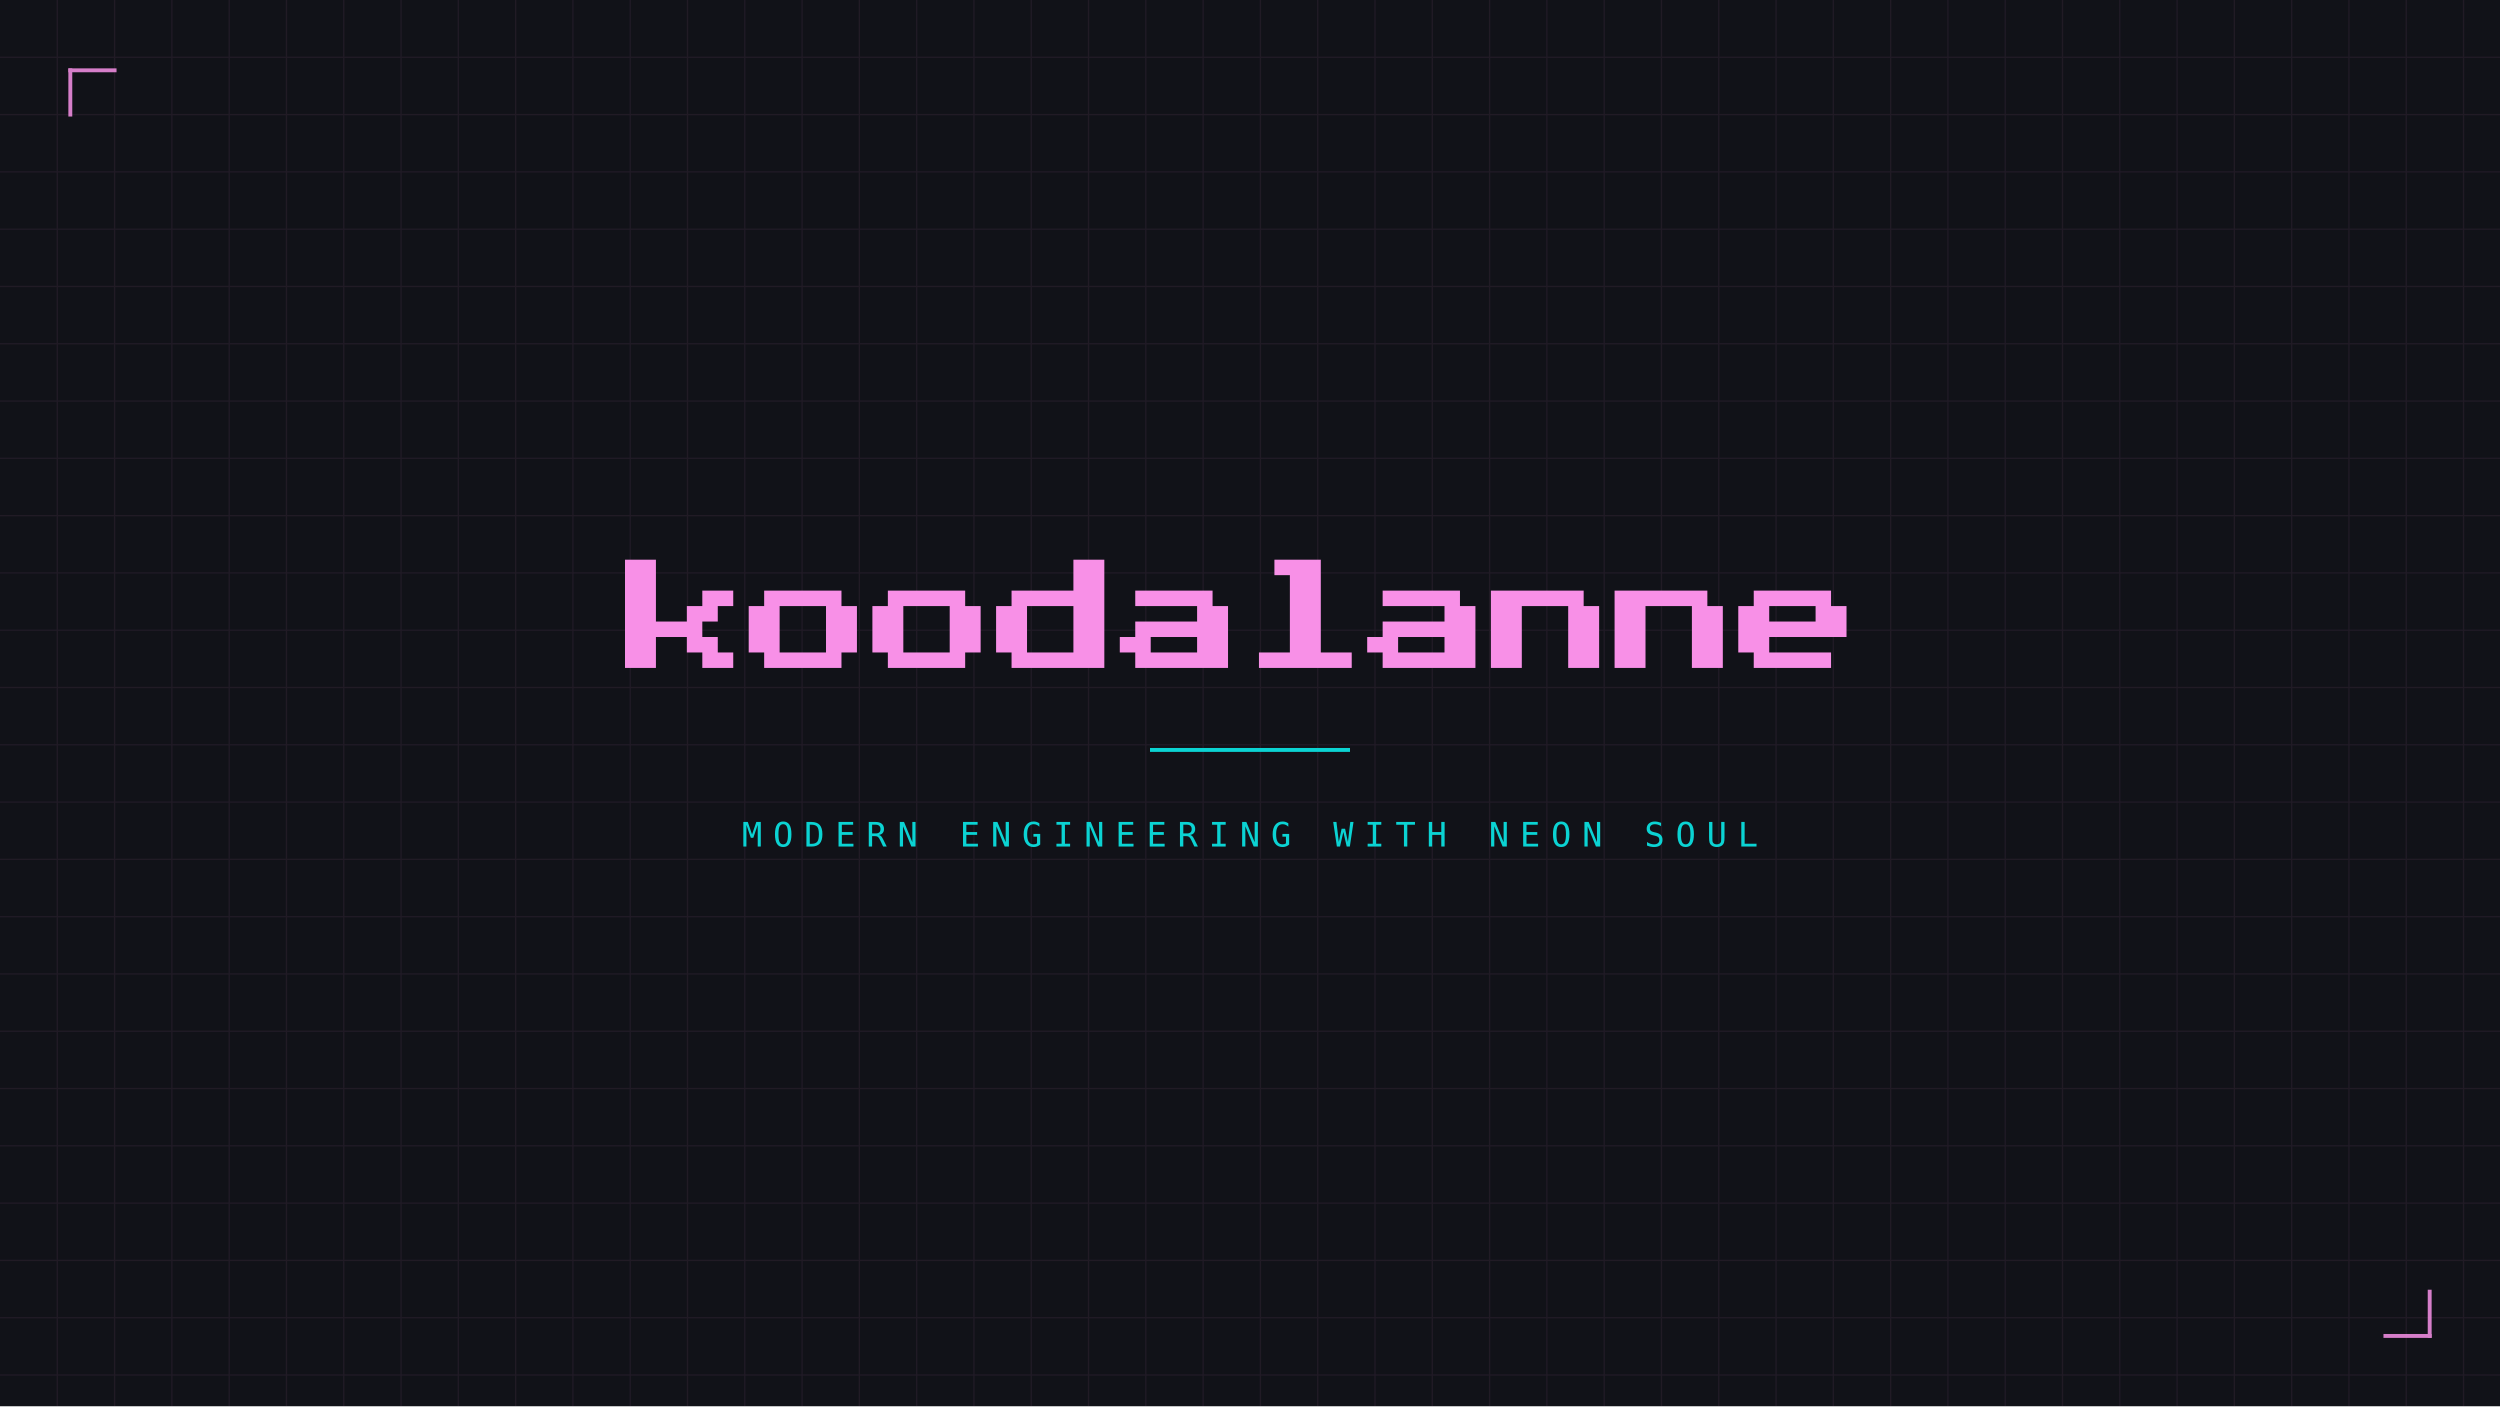
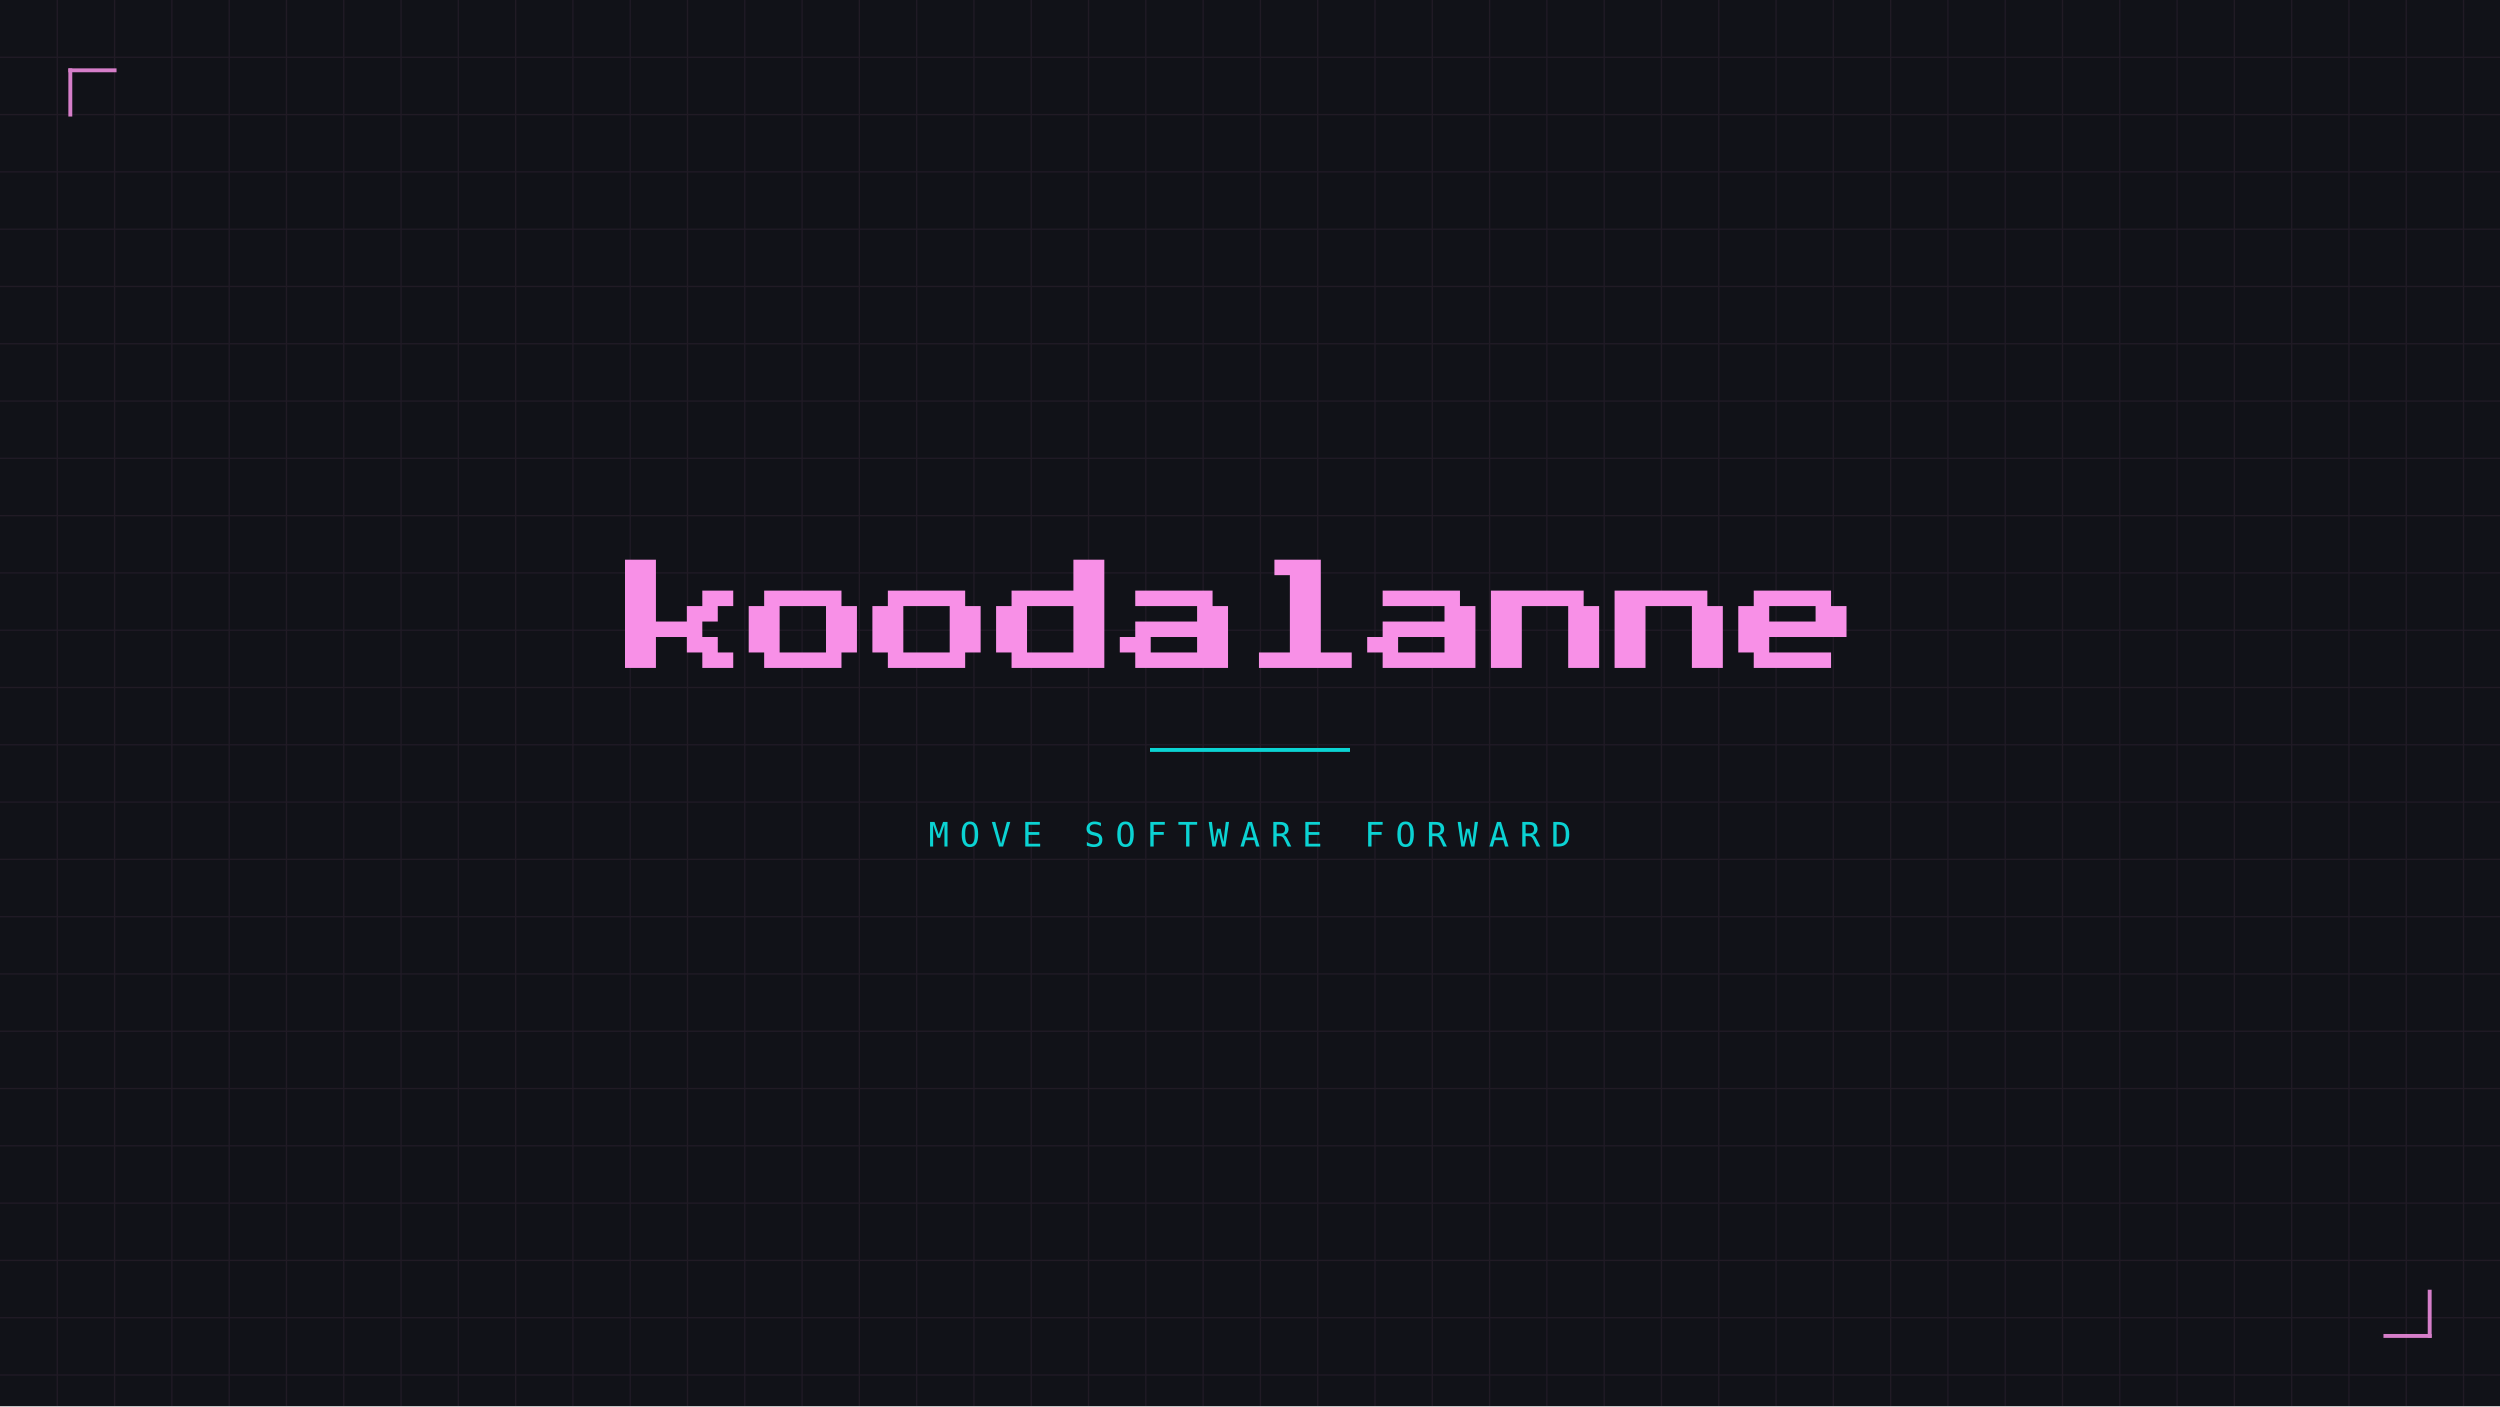
<svg xmlns="http://www.w3.org/2000/svg" viewBox="0 0 3840 2160" width="3840" height="2160" role="img" aria-label="koodalanne wallpaper — grid + slogan">
  <rect width="3840" height="2160" fill="#111218" />
  <g stroke="#f890e7" stroke-width="2" opacity="0.07">
    <line x1="88" y1="0" x2="88" y2="2160" />
    <line x1="176" y1="0" x2="176" y2="2160" />
    <line x1="264" y1="0" x2="264" y2="2160" />
    <line x1="352" y1="0" x2="352" y2="2160" />
    <line x1="440" y1="0" x2="440" y2="2160" />
    <line x1="528" y1="0" x2="528" y2="2160" />
    <line x1="616" y1="0" x2="616" y2="2160" />
    <line x1="704" y1="0" x2="704" y2="2160" />
    <line x1="792" y1="0" x2="792" y2="2160" />
    <line x1="880" y1="0" x2="880" y2="2160" />
    <line x1="968" y1="0" x2="968" y2="2160" />
    <line x1="1056" y1="0" x2="1056" y2="2160" />
    <line x1="1144" y1="0" x2="1144" y2="2160" />
    <line x1="1232" y1="0" x2="1232" y2="2160" />
    <line x1="1320" y1="0" x2="1320" y2="2160" />
    <line x1="1408" y1="0" x2="1408" y2="2160" />
    <line x1="1496" y1="0" x2="1496" y2="2160" />
    <line x1="1584" y1="0" x2="1584" y2="2160" />
    <line x1="1672" y1="0" x2="1672" y2="2160" />
    <line x1="1760" y1="0" x2="1760" y2="2160" />
    <line x1="1848" y1="0" x2="1848" y2="2160" />
    <line x1="1936" y1="0" x2="1936" y2="2160" />
    <line x1="2024" y1="0" x2="2024" y2="2160" />
    <line x1="2112" y1="0" x2="2112" y2="2160" />
    <line x1="2200" y1="0" x2="2200" y2="2160" />
    <line x1="2288" y1="0" x2="2288" y2="2160" />
    <line x1="2376" y1="0" x2="2376" y2="2160" />
    <line x1="2464" y1="0" x2="2464" y2="2160" />
    <line x1="2552" y1="0" x2="2552" y2="2160" />
    <line x1="2640" y1="0" x2="2640" y2="2160" />
    <line x1="2728" y1="0" x2="2728" y2="2160" />
    <line x1="2816" y1="0" x2="2816" y2="2160" />
    <line x1="2904" y1="0" x2="2904" y2="2160" />
    <line x1="2992" y1="0" x2="2992" y2="2160" />
    <line x1="3080" y1="0" x2="3080" y2="2160" />
    <line x1="3168" y1="0" x2="3168" y2="2160" />
    <line x1="3256" y1="0" x2="3256" y2="2160" />
    <line x1="3344" y1="0" x2="3344" y2="2160" />
    <line x1="3432" y1="0" x2="3432" y2="2160" />
    <line x1="3520" y1="0" x2="3520" y2="2160" />
    <line x1="3608" y1="0" x2="3608" y2="2160" />
    <line x1="3696" y1="0" x2="3696" y2="2160" />
    <line x1="3784" y1="0" x2="3784" y2="2160" />
    <line x1="0" y1="88" x2="3840" y2="88" />
    <line x1="0" y1="176" x2="3840" y2="176" />
    <line x1="0" y1="264" x2="3840" y2="264" />
    <line x1="0" y1="352" x2="3840" y2="352" />
    <line x1="0" y1="440" x2="3840" y2="440" />
    <line x1="0" y1="528" x2="3840" y2="528" />
    <line x1="0" y1="616" x2="3840" y2="616" />
    <line x1="0" y1="704" x2="3840" y2="704" />
    <line x1="0" y1="792" x2="3840" y2="792" />
    <line x1="0" y1="880" x2="3840" y2="880" />
    <line x1="0" y1="968" x2="3840" y2="968" />
    <line x1="0" y1="1056" x2="3840" y2="1056" />
    <line x1="0" y1="1144" x2="3840" y2="1144" />
    <line x1="0" y1="1232" x2="3840" y2="1232" />
    <line x1="0" y1="1320" x2="3840" y2="1320" />
    <line x1="0" y1="1408" x2="3840" y2="1408" />
    <line x1="0" y1="1496" x2="3840" y2="1496" />
    <line x1="0" y1="1584" x2="3840" y2="1584" />
    <line x1="0" y1="1672" x2="3840" y2="1672" />
    <line x1="0" y1="1760" x2="3840" y2="1760" />
    <line x1="0" y1="1848" x2="3840" y2="1848" />
    <line x1="0" y1="1936" x2="3840" y2="1936" />
    <line x1="0" y1="2024" x2="3840" y2="2024" />
    <line x1="0" y1="2112" x2="3840" y2="2112" />
  </g>
  <g transform="translate(960,859.69) scale(0.19)" fill="#f890e7">
    <g transform="translate(0,1000) scale(1,-1)">
      <path transform="translate(0,0)" d="M0 125V1000H250V500H500V625H625V750H875V625H750V500H625V375H750V250H875V125H625V250H500V375H250V125Z" />
      <path transform="translate(1000,0)" d="M125 125V250H0V625H125V750H750V625H875V250H750V125ZM250 250H625V625H250Z" />
      <path transform="translate(2000,0)" d="M125 125V250H0V625H125V750H750V625H875V250H750V125ZM250 250H625V625H250Z" />
      <path transform="translate(3000,0)" d="M125 125V250H0V625H125V750H625V1000H875V125ZM250 250H625V625H250Z" />
      <path transform="translate(4000,0)" d="M125 125V250H0V375H125V500H625V625H125V750H750V625H875V125ZM250 250H625V375H250Z" />
      <path transform="translate(5000,0)" d="M125 125V250H375V875H250V1000H625V250H875V125Z" />
      <path transform="translate(6000,0)" d="M125 125V250H0V375H125V500H625V625H125V750H750V625H875V125ZM250 250H625V375H250Z" />
      <path transform="translate(7000,0)" d="M0 125V750H750V625H875V125H625V625H250V125Z" />
      <path transform="translate(8000,0)" d="M0 125V750H750V625H875V125H625V625H250V125Z" />
      <path transform="translate(9000,0)" d="M125 125V250H0V625H125V750H750V625H875V375H250V250H750V125ZM250 500H625V625H250Z" />
    </g>
  </g>
  <rect x="1766.4" y="1148.9" width="307.2" height="6" fill="#0bd3d3" />
-   <text x="1920" y="1300.31" text-anchor="middle" font-family="'JetBrains Mono', monospace" font-size="51.84" letter-spacing="16.59" fill="#0bd3d3">MODERN ENGINEERING WITH NEON SOUL</text>
+   <text x="1920" y="1300.31" text-anchor="middle" font-family="'JetBrains Mono', monospace" font-size="51.84" letter-spacing="16.59" fill="#0bd3d3">MOVE SOFTWARE FORWARD</text>
  <g opacity="0.85">
    <line x1="108" y1="108" x2="176" y2="108" stroke="#f890e7" stroke-width="6" stroke-linecap="square" />
    <line x1="108" y1="108" x2="108" y2="176" stroke="#f890e7" stroke-width="6" stroke-linecap="square" />
    <line x1="3732" y1="2052" x2="3664" y2="2052" stroke="#f890e7" stroke-width="6" stroke-linecap="square" />
    <line x1="3732" y1="2052" x2="3732" y2="1984" stroke="#f890e7" stroke-width="6" stroke-linecap="square" />
  </g>
</svg>
